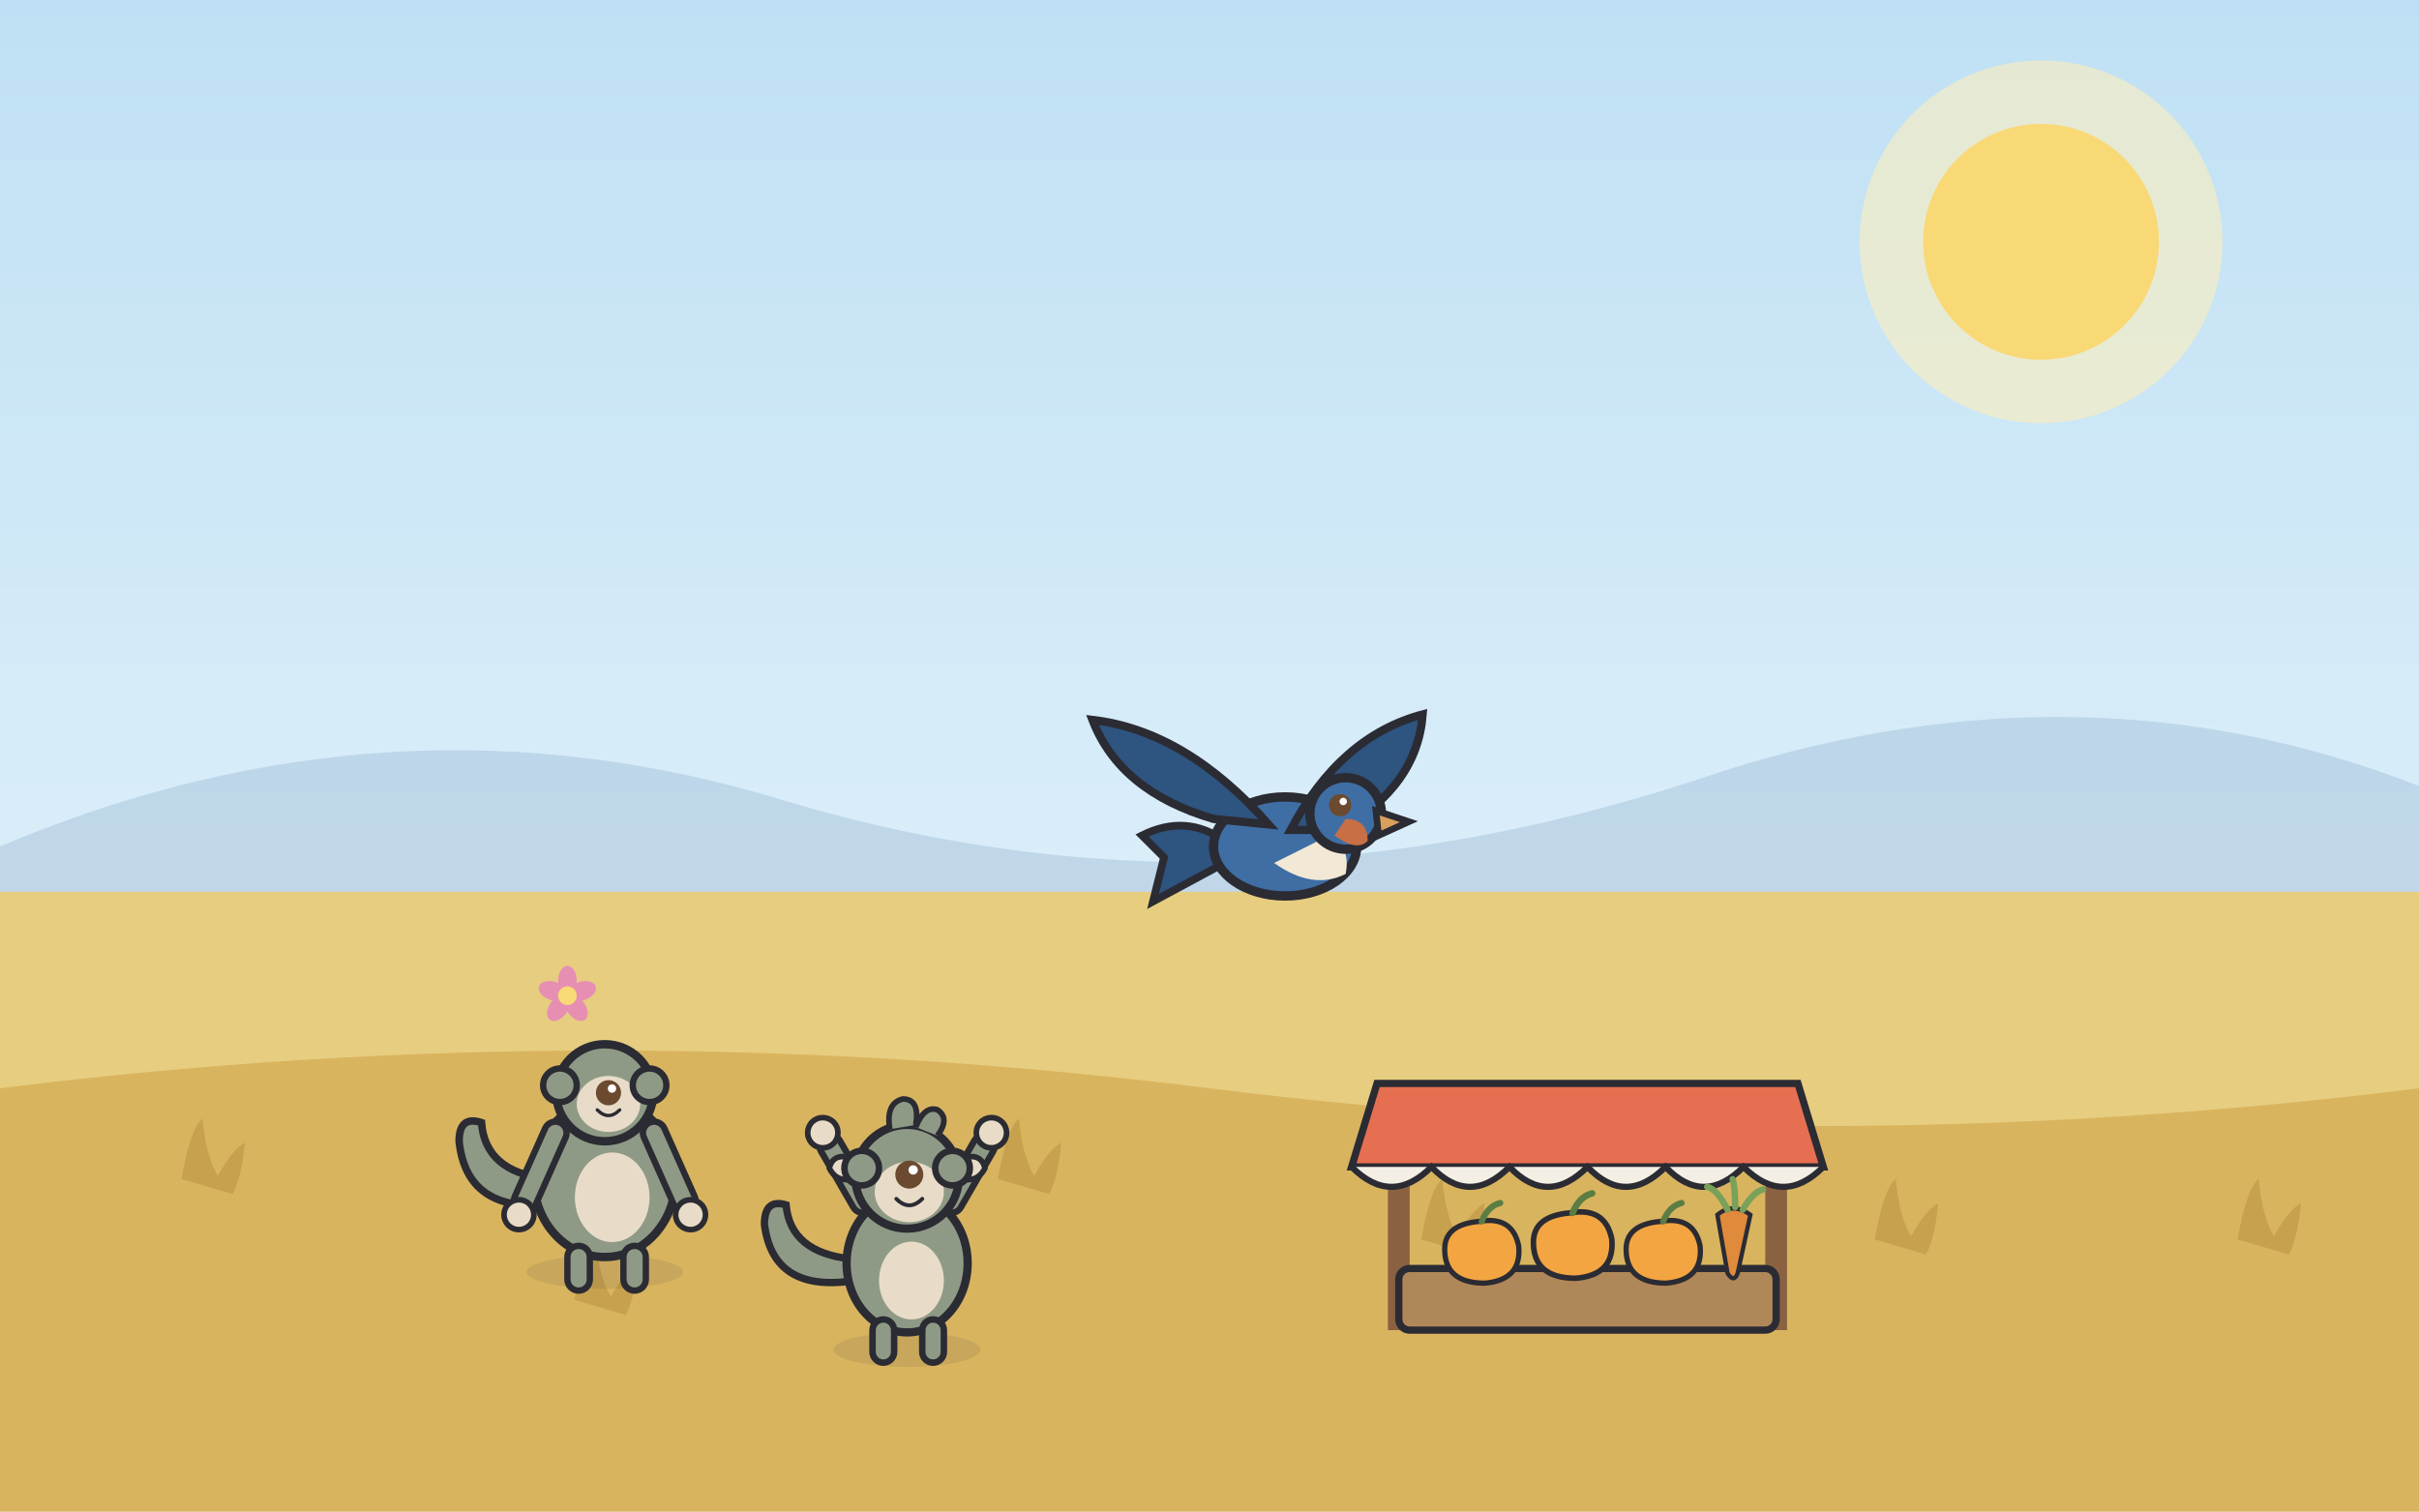
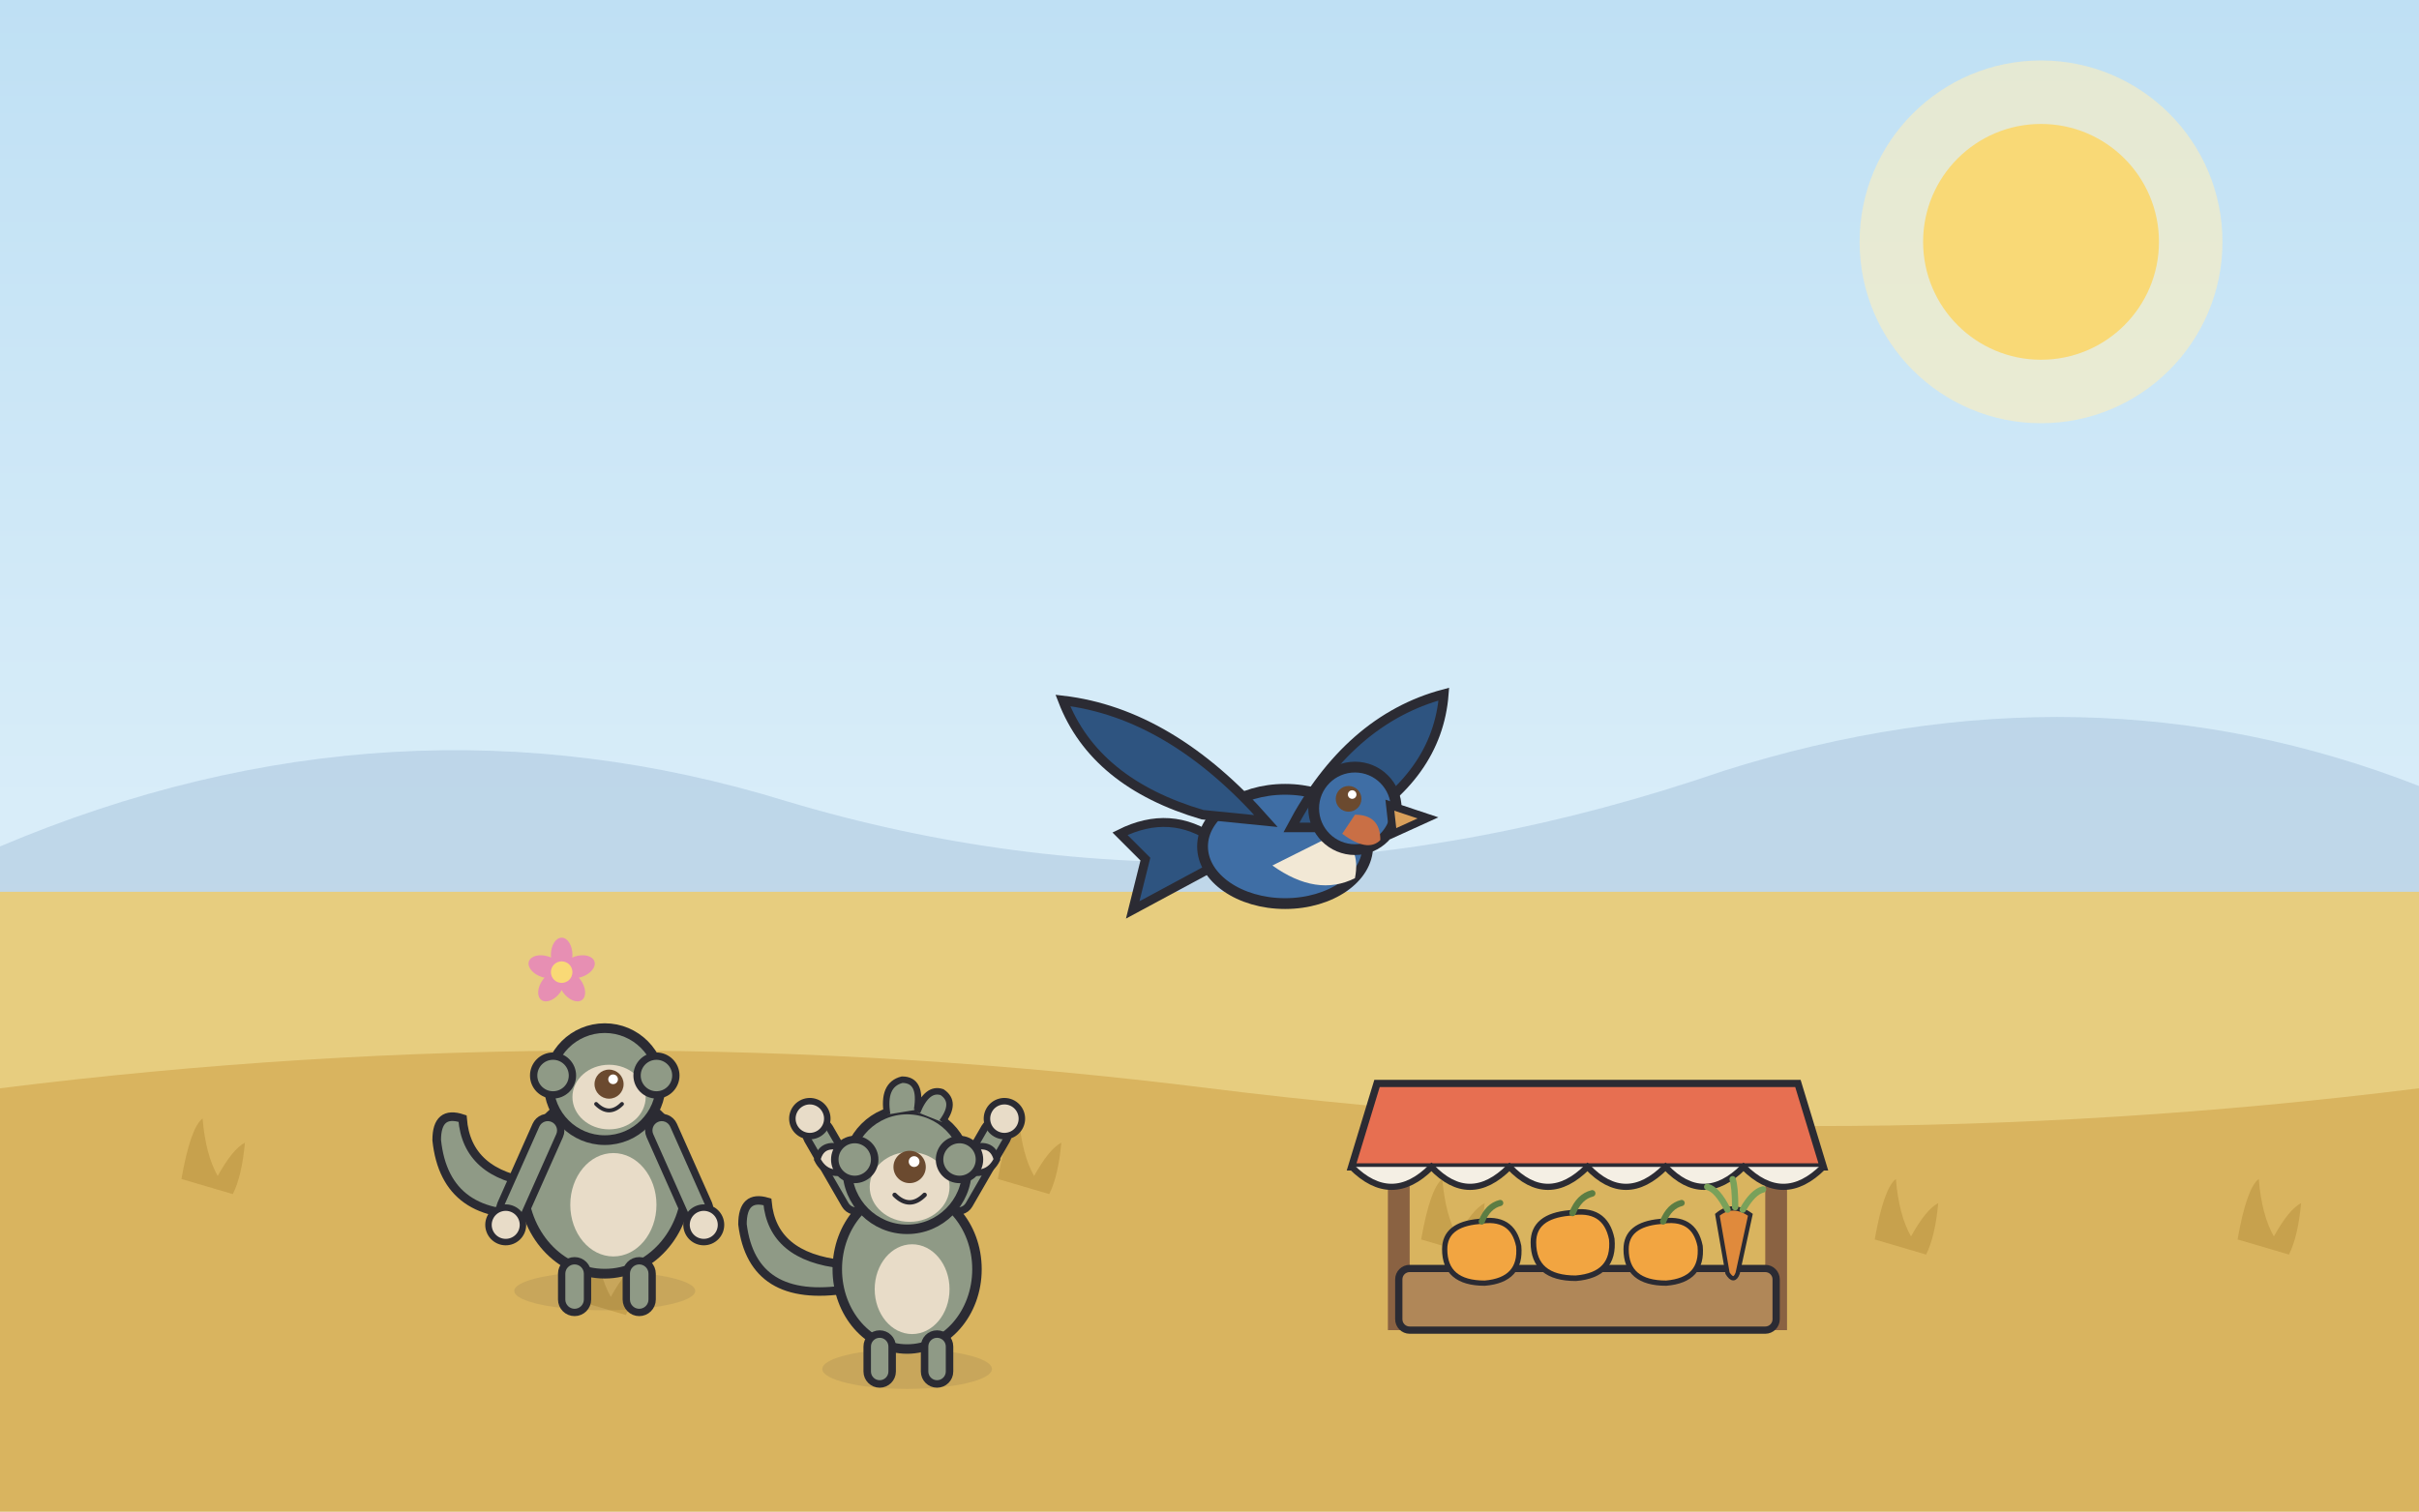
<svg xmlns="http://www.w3.org/2000/svg" viewBox="0 0 1600 1000" role="img">
  <style>
@media (prefers-reduced-motion: no-preference) {
  .anim-idle { animation: idle 3.8s ease-in-out infinite alternate; }
  @keyframes idle { from { transform: translateY(0); } to { transform: translateY(-6px); } }
  .anim-tail { transform-box: fill-box; transform-origin: 100% 20%; animation: tail 2.6s ease-in-out infinite alternate; }
  @keyframes tail { from { transform: rotate(-6deg); } to { transform: rotate(8deg); } }
  .anim-blink { transform-box: fill-box; transform-origin: center; animation: blink 5.2s infinite; }
  @keyframes blink { 0%, 93%, 100% { transform: scaleY(1); } 95%, 97% { transform: scaleY(0.12); } }
  .anim-glow { transform-box: fill-box; transform-origin: center; animation: glow 4.2s ease-in-out infinite alternate; }
  @keyframes glow { from { transform: scale(1); opacity: 0.5; } to { transform: scale(1.08); opacity: 0.75; } }
  .anim-shimmer { animation: shimmer 5s ease-in-out infinite alternate; }
  @keyframes shimmer { from { opacity: 0.62; } to { opacity: 0.92; } }
  .anim-grass { transform-box: fill-box; transform-origin: 50% 100%; animation: sway 3.2s ease-in-out infinite alternate; }
  .anim-canopy { transform-box: fill-box; transform-origin: 50% 100%; animation: sway 5.6s ease-in-out infinite alternate; }
  @keyframes sway { from { transform: rotate(-1.8deg); } to { transform: rotate(2.2deg); } }
  .anim-rain { animation: rainfall 1.15s linear infinite; }
  @keyframes rainfall { from { transform: translateY(-32px); opacity: 0.85; } 75% { opacity: 0.55; } to { transform: translateY(72px); opacity: 0; } }
  .anim-ripple { transform-box: fill-box; transform-origin: center; animation: ripple 3.4s ease-in-out infinite alternate; }
  @keyframes ripple { from { transform: scale(1); opacity: 0.8; } to { transform: scale(1.18); opacity: 0.55; } }
  .anim-drip { animation: drip 1s ease-in infinite; }
  @keyframes drip { from { transform: translateY(-12px); opacity: 0.95; } to { transform: translateY(28px); opacity: 0; } }
  .anim-flow { stroke-dasharray: 26 20; animation: flow 0.8s linear infinite; }
  @keyframes flow { from { stroke-dashoffset: 0; } to { stroke-dashoffset: -46; } }
  .anim-splash { transform-box: fill-box; transform-origin: 50% 100%; animation: splashPulse 1.7s ease-in-out infinite alternate; }
  @keyframes splashPulse { from { transform: scale(0.97); } to { transform: scale(1.05); } }
  .anim-strain { transform-box: fill-box; transform-origin: center; animation: strain 0.9s ease-in-out infinite alternate; }
  @keyframes strain { from { transform: translateX(-5px); } to { transform: translateX(4px); } }
  .anim-float { transform-box: fill-box; transform-origin: center; animation: floaty 2.6s ease-in-out infinite alternate; }
  @keyframes floaty { from { transform: translateY(0) scale(1); } to { transform: translateY(-12px) scale(1.08); } }
  .anim-wave { animation: wave 2.4s ease-in-out infinite; opacity: 0; }
  @keyframes wave { 0% { opacity: 0; } 30% { opacity: 0.9; } 60%, 100% { opacity: 0; } }
  .anim-cloud { animation: cloudDrift 9s ease-in-out infinite alternate; }
  @keyframes cloudDrift { from { transform: translateX(-18px); } to { transform: translateX(22px); } }
  .tap-target { cursor: pointer; }
  .tap-target.tap-play { transform-box: fill-box; transform-origin: 50% 85%; animation: tapWiggle 0.7s ease-in-out; }
  .tap-target[data-tap="puddle"].tap-play { transform-origin: center; animation: tapSplash 0.85s ease-out; }
  .tap-target[data-tap="sun"].tap-play { transform-origin: center; animation: tapPulse 0.6s ease-in-out; }
  .tap-target[data-tap="tree"].tap-play { transform-origin: 50% 100%; animation: tapShake 0.7s ease-in-out; }
  @keyframes tapWiggle { 0% { transform: rotate(0); } 25% { transform: rotate(-4deg) scale(1.03); } 55% { transform: rotate(3deg) scale(1.04); } 80% { transform: rotate(-1.5deg); } 100% { transform: rotate(0); } }
  @keyframes tapSplash { 0% { transform: scale(1); } 40% { transform: scale(1.06, 0.94); } 70% { transform: scale(0.97, 1.03); } 100% { transform: scale(1); } }
  @keyframes tapPulse { 0% { transform: scale(1); } 50% { transform: scale(1.12); } 100% { transform: scale(1); } }
  @keyframes tapShake { 0% { transform: rotate(0); } 20% { transform: rotate(2.4deg); } 45% { transform: rotate(-2deg); } 70% { transform: rotate(1.2deg); } 100% { transform: rotate(0); } }
  .tap-burst { opacity: 0; }
  .tap-target.tap-play .tap-burst { opacity: 1; }
  .tap-target.tap-play .tap-burst circle { animation: burstUp 0.6s ease-out forwards; }
  @keyframes burstUp { from { transform: translateY(0); opacity: 0.95; } to { transform: translateY(-90px); opacity: 0; } }
}
</style>
  <defs>
    <linearGradient id="sky" x1="0" y1="0" x2="0" y2="1">
      <stop offset="0" stop-color="#bfe0f4" />
      <stop offset="1" stop-color="#eef8fd" />
    </linearGradient>
  </defs>
  <rect width="1600" height="1000" fill="url(#sky)" />
  <g class="tap-target" data-tap="sun">
    <circle class="anim-glow" cx="1350" cy="160" r="120" fill="#fdeebc" opacity="0.6" />
    <circle cx="1350" cy="160" r="78" fill="#f9d976" />
  </g>
  <path d="M 0 560 q 260 -110 520 -30 q 300 90 620 -20 q 240 -76 460 10 L 1600 640 L 0 640 Z" fill="#a9c4dd" opacity="0.55" />
  <rect x="0" y="590" width="1600" height="410" fill="#e7cd7f" />
  <path d="M 0 720 q 400 -50 800 0 q 400 50 800 0 L 1600 1000 L 0 1000 Z" fill="#d9b45f" />
  <g class="anim-grass" style="animation-delay:1.00s">
    <path d="M 120 780 q 6 -34 14 -40 q 2 24 10 38 q 10 -18 18 -22 q -2 22 -8 34 z" fill="#c39c48" opacity="0.8" />
  </g>
  <g class="anim-grass" style="animation-delay:0.50s">
    <path d="M 380 860 q 6 -34 14 -40 q 2 24 10 38 q 10 -18 18 -22 q -2 22 -8 34 z" fill="#c39c48" opacity="0.8" />
  </g>
  <g class="anim-grass" style="animation-delay:2.50s">
    <path d="M 660 780 q 6 -34 14 -40 q 2 24 10 38 q 10 -18 18 -22 q -2 22 -8 34 z" fill="#c39c48" opacity="0.8" />
  </g>
  <g class="anim-grass" style="animation-delay:1.50s">
    <path d="M 940 820 q 6 -34 14 -40 q 2 24 10 38 q 10 -18 18 -22 q -2 22 -8 34 z" fill="#c39c48" opacity="0.8" />
  </g>
  <g class="anim-grass" style="animation-delay:0.00s">
    <path d="M 1240 820 q 6 -34 14 -40 q 2 24 10 38 q 10 -18 18 -22 q -2 22 -8 34 z" fill="#c39c48" opacity="0.8" />
  </g>
  <g class="anim-grass" style="animation-delay:0.00s">
    <path d="M 1480 820 q 6 -34 14 -40 q 2 24 10 38 q 10 -18 18 -22 q -2 22 -8 34 z" fill="#c39c48" opacity="0.8" />
  </g>
  <g transform="translate(1050 880) scale(1.2)">
    <g class="tap-target" data-tap="market">
      <rect x="-110" y="-90" width="12" height="90" fill="#8a6242" />
      <rect x="98" y="-90" width="12" height="90" fill="#8a6242" />
      <path d="M -130 -90 h 260 l -14 -46 h -232 z" fill="#e76f51" stroke="#2b2b33" stroke-width="4" />
      <path d="M -130 -90 q 22 22 44 0 q 21 22 43 0 q 21 22 43 0 q 21 22 43 0 q 21 22 43 0 q 22 22 44 0" fill="#f4efe4" stroke="#2b2b33" stroke-width="3.4" />
      <rect x="-104" y="-34" width="208" height="34" rx="6" fill="#b08758" stroke="#2b2b33" stroke-width="4" />
      <g transform="translate(-60 -48) scale(0.85)">
        <path d="M 0 -14 q 22 -4 26 16 q 2 22 -22 24 q -26 0 -26 -22 q 0 -16 22 -18 z" fill="#f2a541" stroke="#2b2b33" stroke-width="3.4" />
        <path d="M 2 -14 q 4 -10 12 -12" stroke="#5c7d43" stroke-width="4" fill="none" stroke-linecap="round" />
      </g>
      <g transform="translate(-10 -52) scale(0.9)">
        <path d="M 0 -14 q 22 -4 26 16 q 2 22 -22 24 q -26 0 -26 -22 q 0 -16 22 -18 z" fill="#f2a541" stroke="#2b2b33" stroke-width="3.4" />
        <path d="M 2 -14 q 4 -10 12 -12" stroke="#5c7d43" stroke-width="4" fill="none" stroke-linecap="round" />
      </g>
      <g transform="translate(40 -48) scale(0.85)">
        <path d="M 0 -14 q 22 -4 26 16 q 2 22 -22 24 q -26 0 -26 -22 q 0 -16 22 -18 z" fill="#f2a541" stroke="#2b2b33" stroke-width="3.4" />
        <path d="M 2 -14 q 4 -10 12 -12" stroke="#5c7d43" stroke-width="4" fill="none" stroke-linecap="round" />
      </g>
      <g transform="translate(80 -58) scale(0.7)">
        <g class="tap-target" data-tap="carrot">
          <path d="M -12 -8 q 12 -10 26 0 l -10 46 q -3 8 -8 0 z" fill="#e08a3c" stroke="#2b2b33" stroke-width="3.4" />
          <path d="M -4 -12 q -8 -16 -16 -18 M 2 -14 q 0 -16 -2 -22 M 8 -12 q 8 -14 16 -16" stroke="#79a15a" stroke-width="5" fill="none" stroke-linecap="round" />
        </g>
      </g>
    </g>
  </g>
-   <g transform="translate(600 810) scale(1.43 1.43)">
+   <g transform="translate(600 810) scale(1.65 1.65)">
    <ellipse cx="0" cy="58" rx="34" ry="8" fill="#2b2b33" opacity="0.10" />
    <g class="tap-target" data-tap="kiki" data-mood="happy">
      <g class="anim-idle" style="animation-delay:1.20s">
        <g class="anim-tail" style="animation-delay:1.20s">
          <path d="M -24 26 q -38 6 -42 -26 q 0 -12 10 -9 q 2 22 30 25 z" fill="#8f9a86" stroke="#2b2b33" stroke-width="3.4" />
        </g>
        <ellipse cx="0" cy="18" rx="28" ry="32" fill="#8f9a86" stroke="#2b2b33" stroke-width="3.8" />
        <ellipse cx="2" cy="26" rx="15" ry="18" fill="#e8dcc8" />
        <g transform="translate(-18 -6) rotate(150)">
          <rect x="-5" y="0" width="10" height="40" rx="5" fill="#8f9a86" stroke="#2b2b33" stroke-width="3" />
          <circle cx="0" cy="42" r="7" fill="#e8dcc8" stroke="#2b2b33" stroke-width="2.6" />
        </g>
        <g transform="translate(18 -6) rotate(-150)">
          <rect x="-5" y="0" width="10" height="40" rx="5" fill="#8f9a86" stroke="#2b2b33" stroke-width="3" />
          <circle cx="0" cy="42" r="7" fill="#e8dcc8" stroke="#2b2b33" stroke-width="2.6" />
        </g>
        <g transform="translate(-11 44)">
          <rect x="-5" y="0" width="10" height="20" rx="5" fill="#8f9a86" stroke="#2b2b33" stroke-width="3" />
        </g>
        <g transform="translate(12 44)">
          <rect x="-5" y="0" width="10" height="20" rx="5" fill="#8f9a86" stroke="#2b2b33" stroke-width="3" />
        </g>
        <g transform="translate(0 -22)">
          <circle cx="0" cy="0" r="24" fill="#8f9a86" stroke="#2b2b33" stroke-width="3.8" />
          <path d="M -24 -8 q -10 -4 -12 4 q 4 8 14 4 z M 24 -8 q 10 -4 12 4 q -4 8 -14 4 z" fill="#e8dcc8" stroke="#2b2b33" stroke-width="2.6" />
          <ellipse cx="1" cy="7" rx="16" ry="14" fill="#e8dcc8" />
          <circle cx="-21" cy="-4" r="8" fill="#8f9a86" stroke="#2b2b33" stroke-width="3" />
          <circle cx="21" cy="-4" r="8" fill="#8f9a86" stroke="#2b2b33" stroke-width="3" />
          <path d="M -8 -22 q -2 -12 6 -14 q 8 0 6 12 M 4 -23 q 4 -10 10 -8 q 6 4 0 12" fill="#8f9a86" stroke="#2b2b33" stroke-width="2.6" />
          <g transform="translate(1 -1)">
            <g class="anim-blink">
              <circle cx="0" cy="0" r="6.48" fill="#6b4a2f" />
              <circle cx="1.8" cy="-2.16" r="2.16" fill="#fff" />
            </g>
          </g>
          <g transform="translate(1 9)">
            <path d="M -6 1.2 q 6 6 12 0" stroke="#2b2b33" stroke-width="1.8" fill="none" stroke-linecap="round" />
          </g>
        </g>
      </g>
    </g>
  </g>
-   <g transform="translate(400 760) scale(1.235 1.235)">
+   <g transform="translate(400 760) scale(1.425 1.425)">
    <ellipse cx="0" cy="66" rx="42" ry="9" fill="#2b2b33" opacity="0.10" />
    <g class="tap-target" data-tap="monkey" data-mood="happy">
      <g class="anim-idle" style="animation-delay:0.60s">
        <g class="anim-tail" style="animation-delay:0.60s">
          <path d="M -30 30 q -44 4 -48 -34 q 0 -14 12 -10 q 2 26 34 30 z" fill="#8f9a86" stroke="#2b2b33" stroke-width="4" />
        </g>
        <ellipse cx="0" cy="16" rx="38" ry="42" fill="#8f9a86" stroke="#2b2b33" stroke-width="4.5" />
        <ellipse cx="4" cy="26" rx="20" ry="24" fill="#e8dcc8" />
        <g transform="translate(-24 -14) rotate(24)">
          <rect x="-6" y="0" width="12" height="52" rx="6" fill="#8f9a86" stroke="#2b2b33" stroke-width="3.4" />
          <circle cx="0" cy="54" r="8" fill="#e8dcc8" stroke="#2b2b33" stroke-width="3" />
        </g>
        <g transform="translate(24 -14) rotate(-24)">
          <rect x="-6" y="0" width="12" height="52" rx="6" fill="#8f9a86" stroke="#2b2b33" stroke-width="3.4" />
          <circle cx="0" cy="54" r="8" fill="#e8dcc8" stroke="#2b2b33" stroke-width="3" />
        </g>
        <g transform="translate(-14 52)">
          <rect x="-6" y="0" width="12" height="24" rx="6" fill="#8f9a86" stroke="#2b2b33" stroke-width="3.4" />
        </g>
        <g transform="translate(16 52)">
          <rect x="-6" y="0" width="12" height="24" rx="6" fill="#8f9a86" stroke="#2b2b33" stroke-width="3.4" />
        </g>
        <g transform="translate(0 -30)">
          <circle cx="0" cy="0" r="26" fill="#8f9a86" stroke="#2b2b33" stroke-width="4.5" />
          <ellipse cx="2" cy="6" rx="17" ry="15" fill="#e8dcc8" />
          <circle cx="-24" cy="-4" r="9" fill="#8f9a86" stroke="#2b2b33" stroke-width="3.4" />
          <circle cx="24" cy="-4" r="9" fill="#8f9a86" stroke="#2b2b33" stroke-width="3.4" />
          <g transform="translate(2 0)">
            <g class="anim-blink">
              <circle cx="0" cy="0" r="6.75" fill="#6b4a2f" />
              <circle cx="1.875" cy="-2.25" r="2.25" fill="#fff" />
            </g>
          </g>
          <g transform="translate(2 8)">
            <path d="M -6 1.2 q 6 6 12 0" stroke="#2b2b33" stroke-width="1.8" fill="none" stroke-linecap="round" />
          </g>
          <g transform="translate(-20 -52)">
            <ellipse cx="0" cy="-8" rx="5" ry="8" fill="#e78fb3" transform="rotate(0)" />
            <ellipse cx="0" cy="-8" rx="5" ry="8" fill="#e78fb3" transform="rotate(72)" />
            <ellipse cx="0" cy="-8" rx="5" ry="8" fill="#e78fb3" transform="rotate(144)" />
            <ellipse cx="0" cy="-8" rx="5" ry="8" fill="#e78fb3" transform="rotate(216)" />
            <ellipse cx="0" cy="-8" rx="5" ry="8" fill="#e78fb3" transform="rotate(288)" />
            <circle cx="0" cy="0" r="5" fill="#f9d976" />
          </g>
        </g>
      </g>
    </g>
  </g>
-   <g transform="translate(850 560) scale(1.82 1.82)">
+   <g transform="translate(850 560) scale(2.1 2.1)">
    <g class="tap-target" data-tap="lulu" data-mood="happy">
      <g class="anim-float" style="animation-delay:0.40s; animation-duration: 2.2s">
        <path d="M -22 6 l -26 14 l 4 -16 l -8 -8 q 16 -8 30 2 z" fill="#2e5480" stroke="#2b2b33" stroke-width="2.8" />
        <ellipse cx="0" cy="0" rx="26" ry="18" fill="#3f6ea5" stroke="#2b2b33" stroke-width="3.4" />
        <path d="M -4 6 q 14 10 26 4 q 2 -10 -6 -14 z" fill="#f2e8d5" />
        <path d="M -6 -8 q -30 -34 -64 -38 q 10 26 44 36 z" fill="#2e5480" stroke="#2b2b33" stroke-width="3" />
        <path d="M 2 -6 q 18 -34 48 -42 q -2 26 -30 42 z" fill="#2e5480" stroke="#2b2b33" stroke-width="3" />
        <circle cx="22" cy="-12" r="13" fill="#3f6ea5" stroke="#2b2b33" stroke-width="3.4" />
        <path d="M 18 -4 q 8 6 12 2 q 0 -8 -8 -8 z" fill="#c96f45" />
        <path d="M 33 -13 l 12 4 l -11 5 z" fill="#d9a05b" stroke="#2b2b33" stroke-width="2.4" />
        <g transform="translate(20 -15)">
          <g class="anim-blink">
            <circle cx="0" cy="0" r="4.05" fill="#6b4a2f" />
            <circle cx="1.125" cy="-1.35" r="1.35" fill="#fff" />
          </g>
        </g>
      </g>
    </g>
  </g>
</svg>
